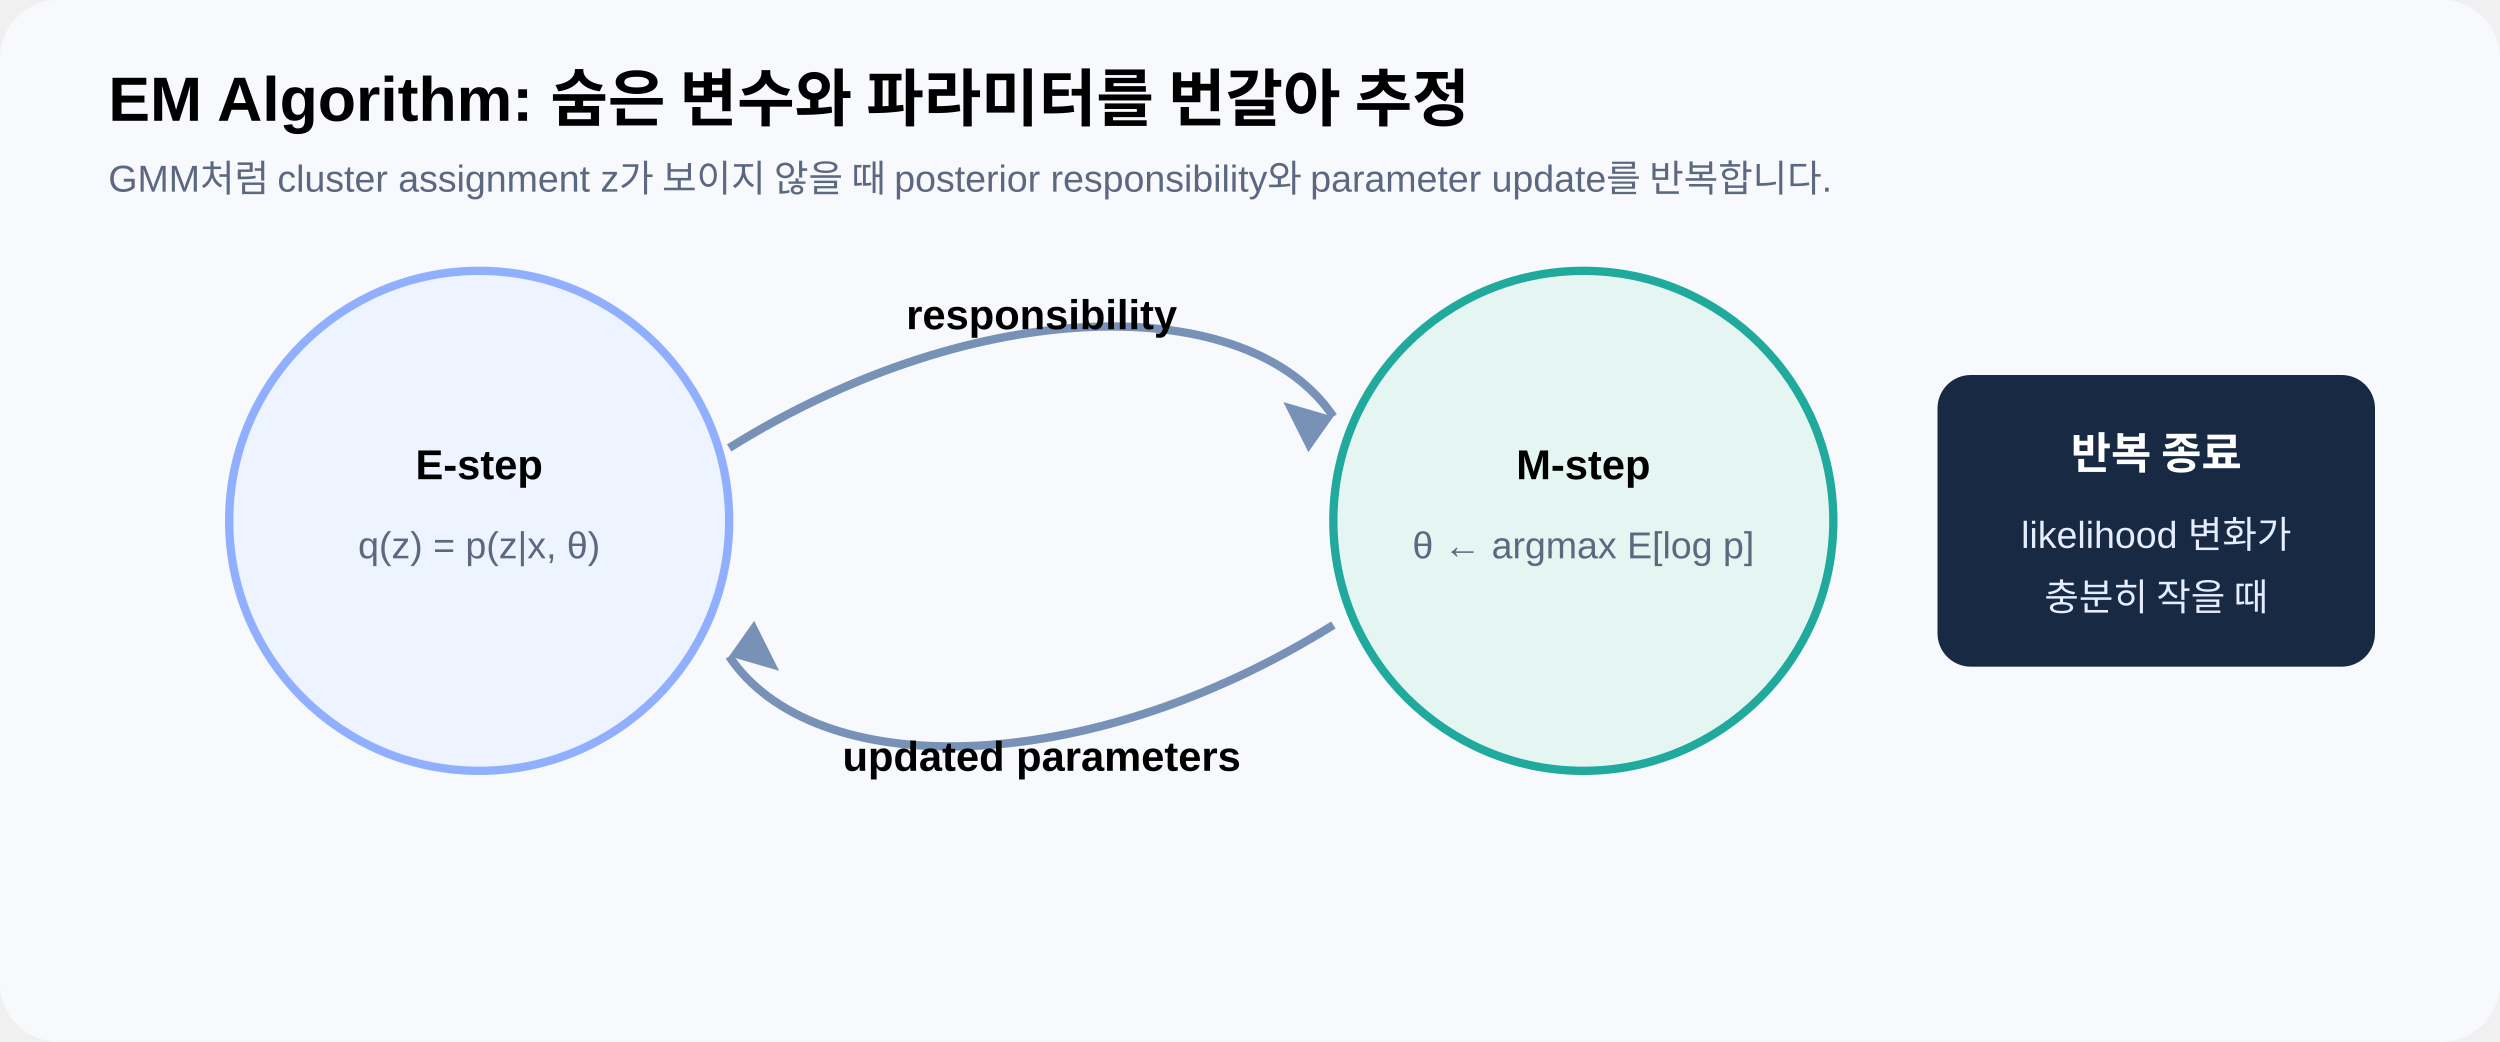
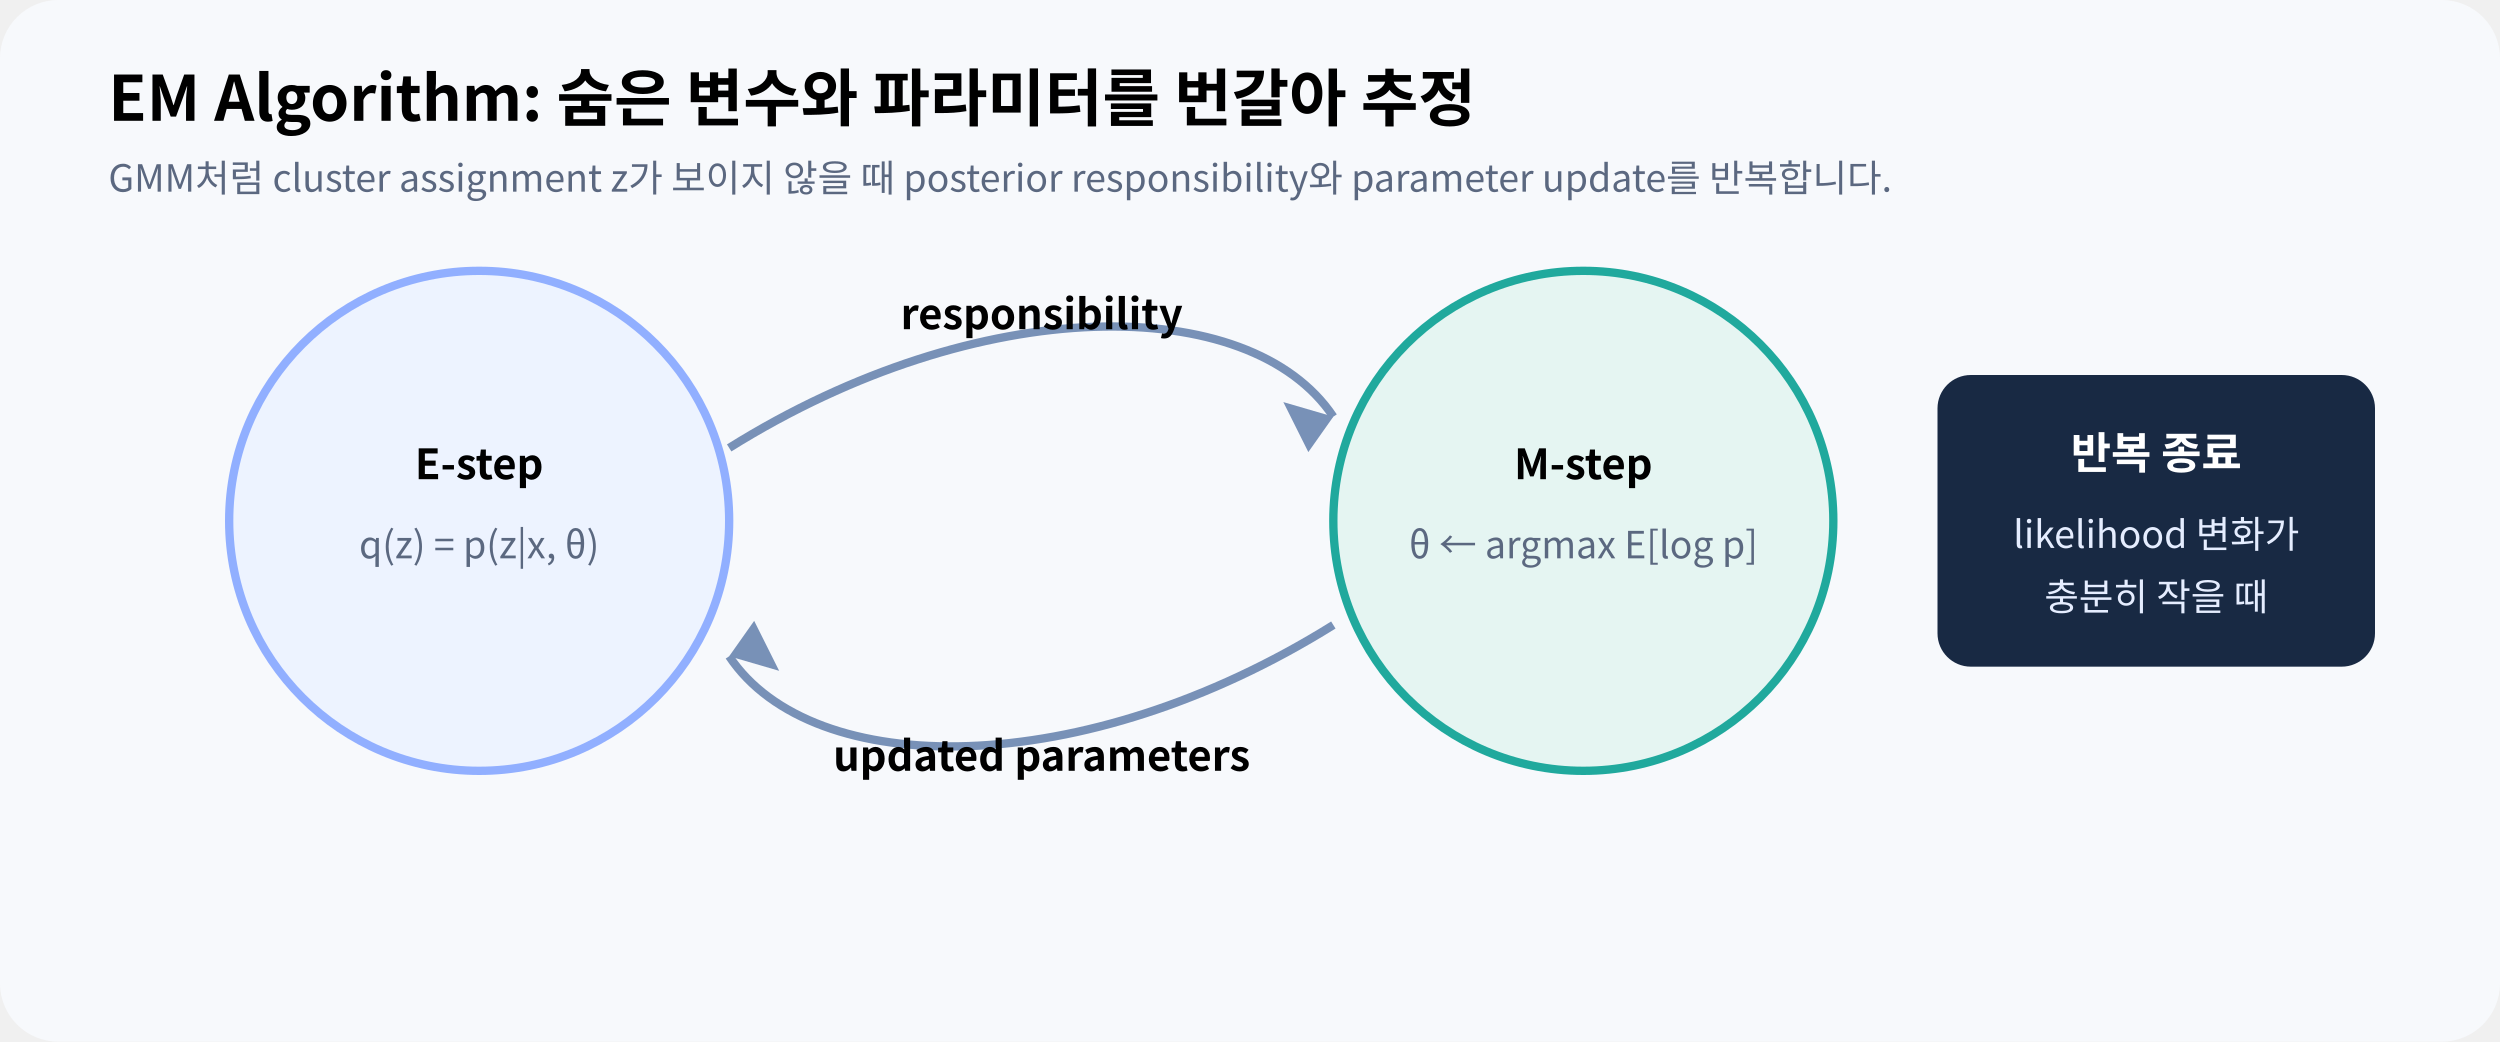
<svg xmlns="http://www.w3.org/2000/svg" viewBox="0 0 1200 500">
-   <style>text{font-family:Arial,'Noto Sans KR',sans-serif}.title{font-size:30px;font-weight:700}.sub{font-size:18px;fill:#5b6880}.label{font-size:20px;font-weight:700}.edge{stroke:#7891b7;stroke-width:4;fill:none}</style>
+   <style>text{font-family:'NanumGothic','Noto Sans CJK KR','Noto Sans KR','Malgun Gothic','Apple SD Gothic Neo',Arial,sans-serif}.title{font-size:30px;font-weight:700}.sub{font-size:18px;fill:#5b6880}.label{font-size:20px;font-weight:700}.edge{stroke:#7891b7;stroke-width:4;fill:none}</style>
  <rect width="1200" height="500" rx="28" fill="#f7f9fc" />
  <text x="52" y="58" class="title">EM Algorithm: 숨은 변수와 파라미터를 번갈아 추정</text>
  <text x="52" y="92" class="sub">GMM처럼 cluster assignment z가 보이지 않을 때 posterior responsibility와 parameter update를 반복합니다.</text>
  <circle cx="230" cy="250" r="120" fill="#edf3ff" stroke="#91afff" stroke-width="4" />
  <text x="230" y="230" text-anchor="middle" class="label">E-step</text>
  <text x="230" y="268" text-anchor="middle" class="sub">q(z) = p(z|x, θ)</text>
  <circle cx="760" cy="250" r="120" fill="#e5f5f2" stroke="#20a99d" stroke-width="4" />
  <text x="760" y="230" text-anchor="middle" class="label">M-step</text>
  <text x="760" y="268" text-anchor="middle" class="sub">θ ← argmax E[log p]</text>
  <path d="M350 215 C470 140 600 140 640 200" class="edge" />
  <polygon points="640,200 616,193 628,217" fill="#7891b7" />
  <path d="M640 300 C520 375 390 375 350 315" class="edge" />
  <polygon points="350,315 374,322 362,298" fill="#7891b7" />
  <text x="500" y="158" text-anchor="middle" class="label">responsibility</text>
  <text x="500" y="370" text-anchor="middle" class="label">updated parameters</text>
  <rect x="930" y="180" width="210" height="140" rx="16" fill="#182943" />
  <text x="1035" y="225" text-anchor="middle" font-size="21" font-weight="700" fill="#fff">반복 종료</text>
  <text x="1035" y="263" text-anchor="middle" font-size="18" fill="#e5edff">likelihood 변화가</text>
  <text x="1035" y="293" text-anchor="middle" font-size="18" fill="#e5edff">충분히 작을 때</text>
</svg>
